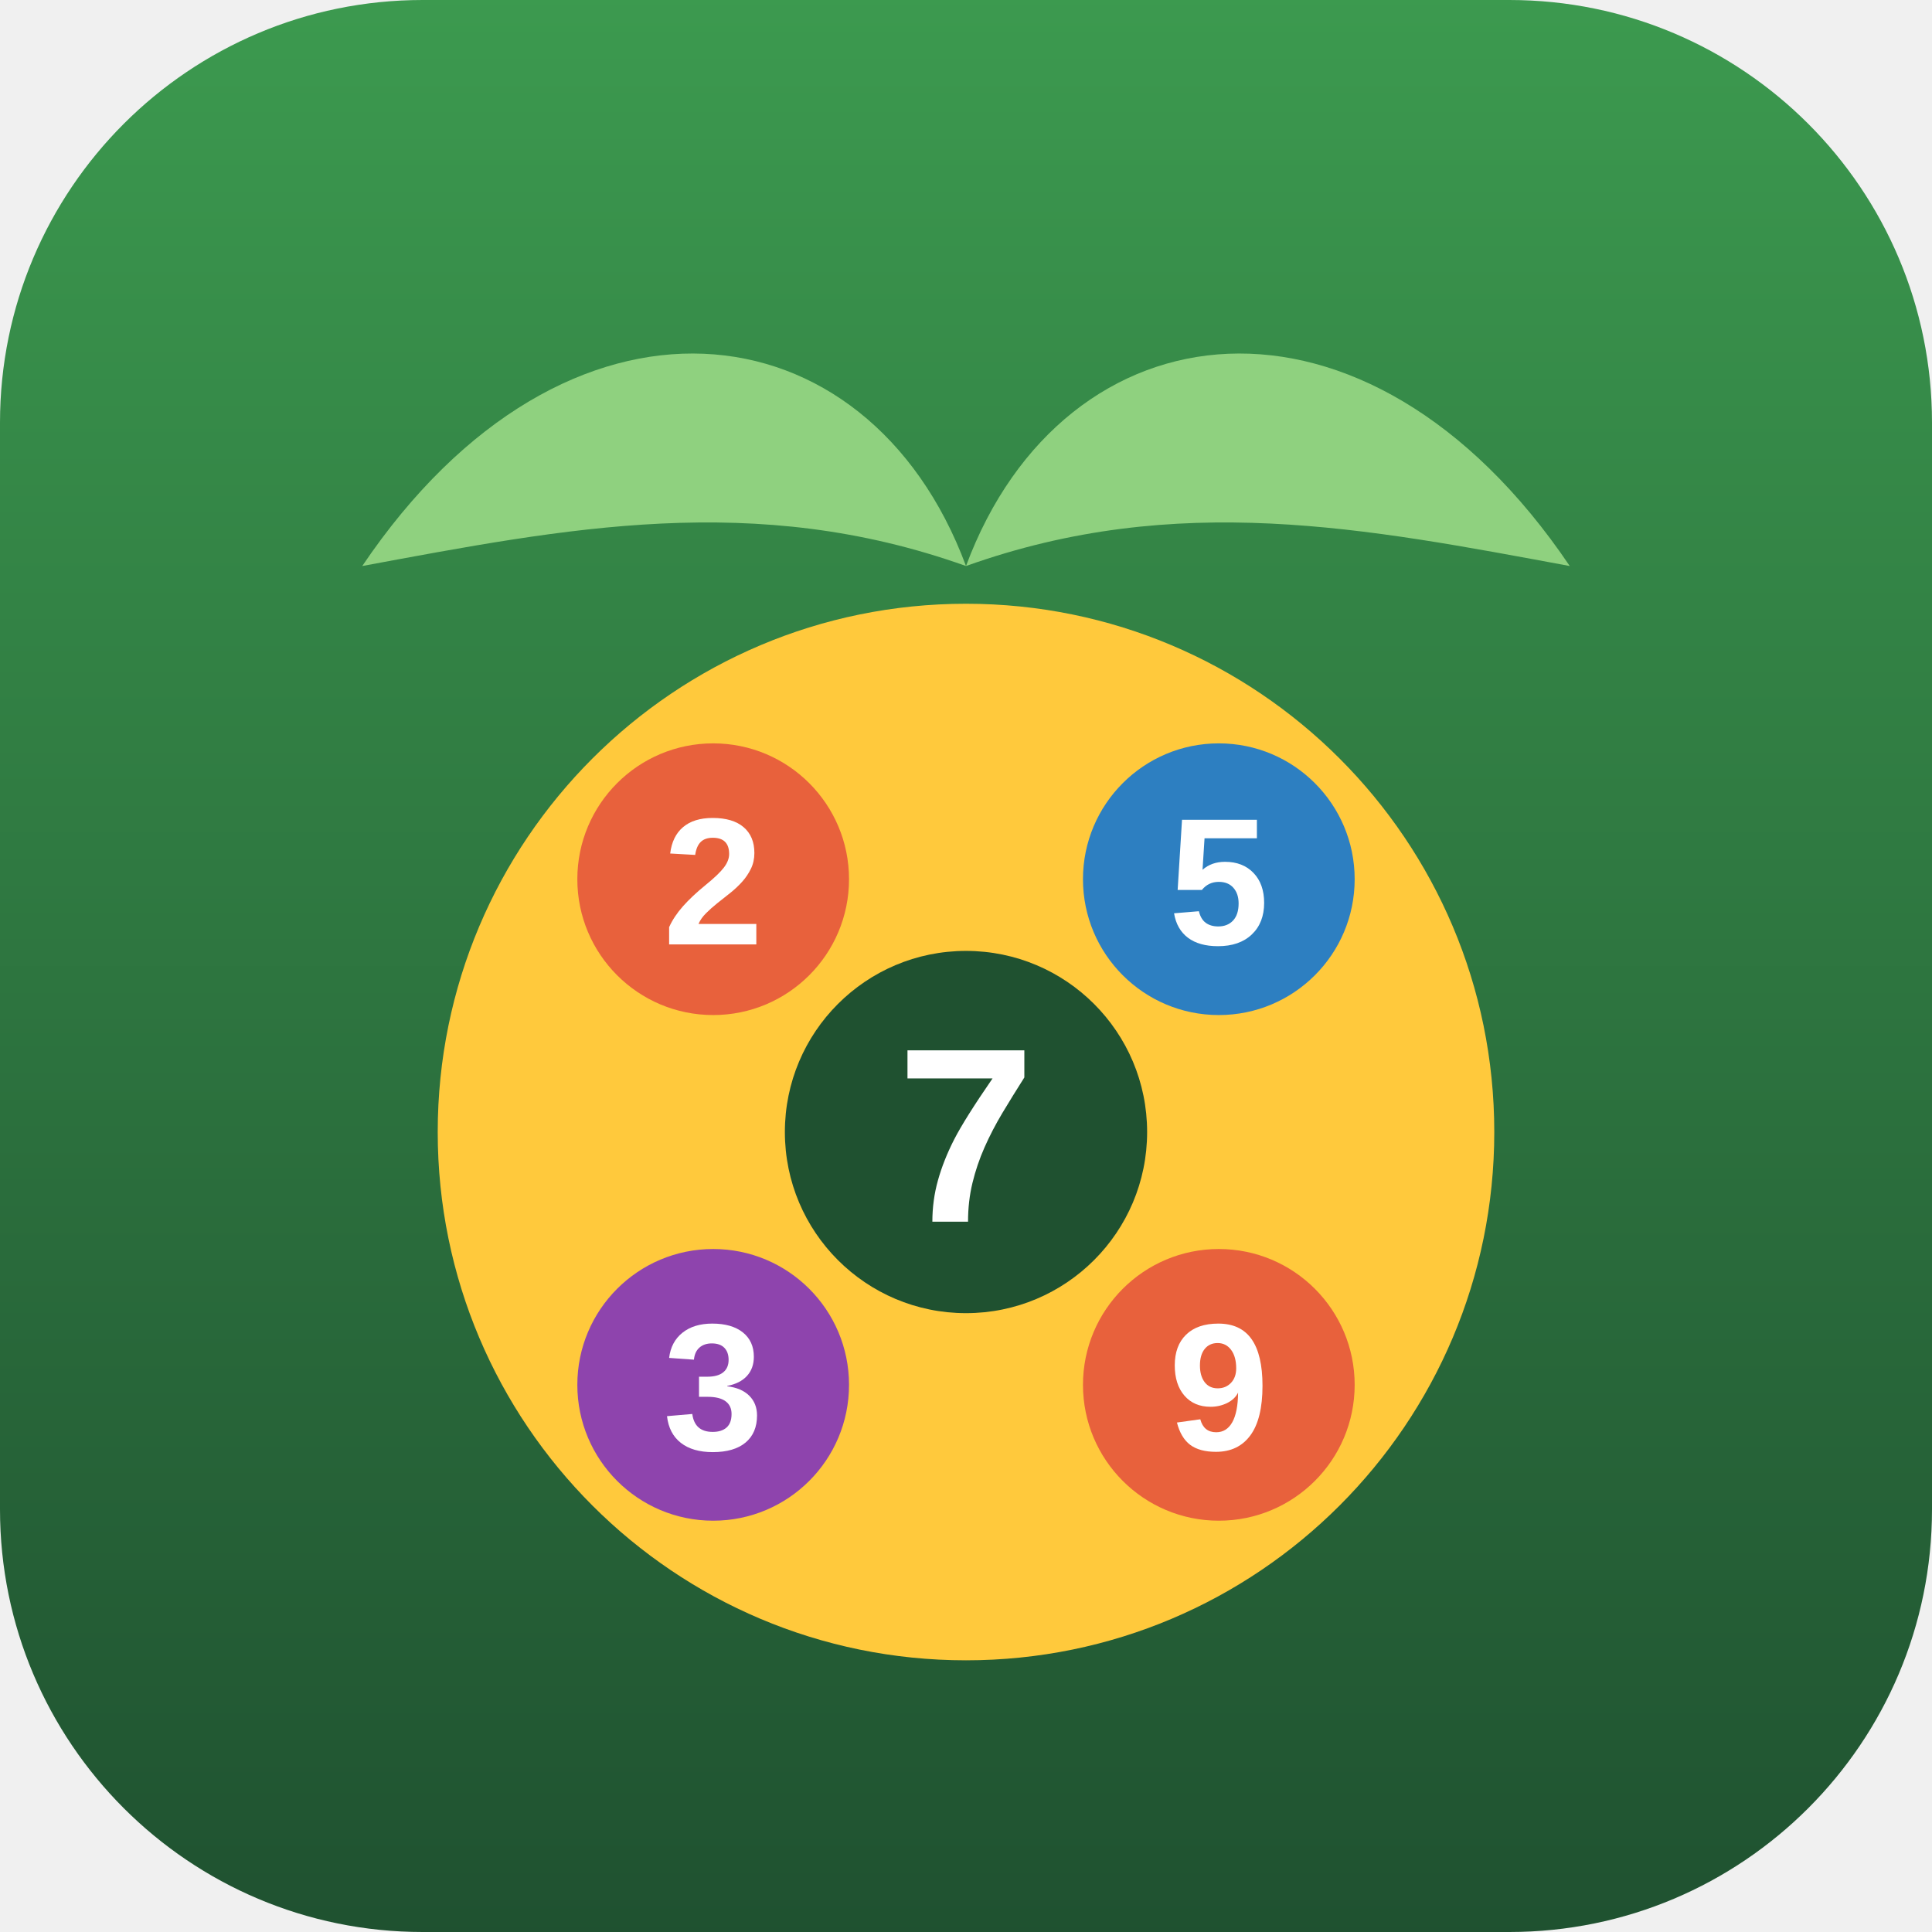
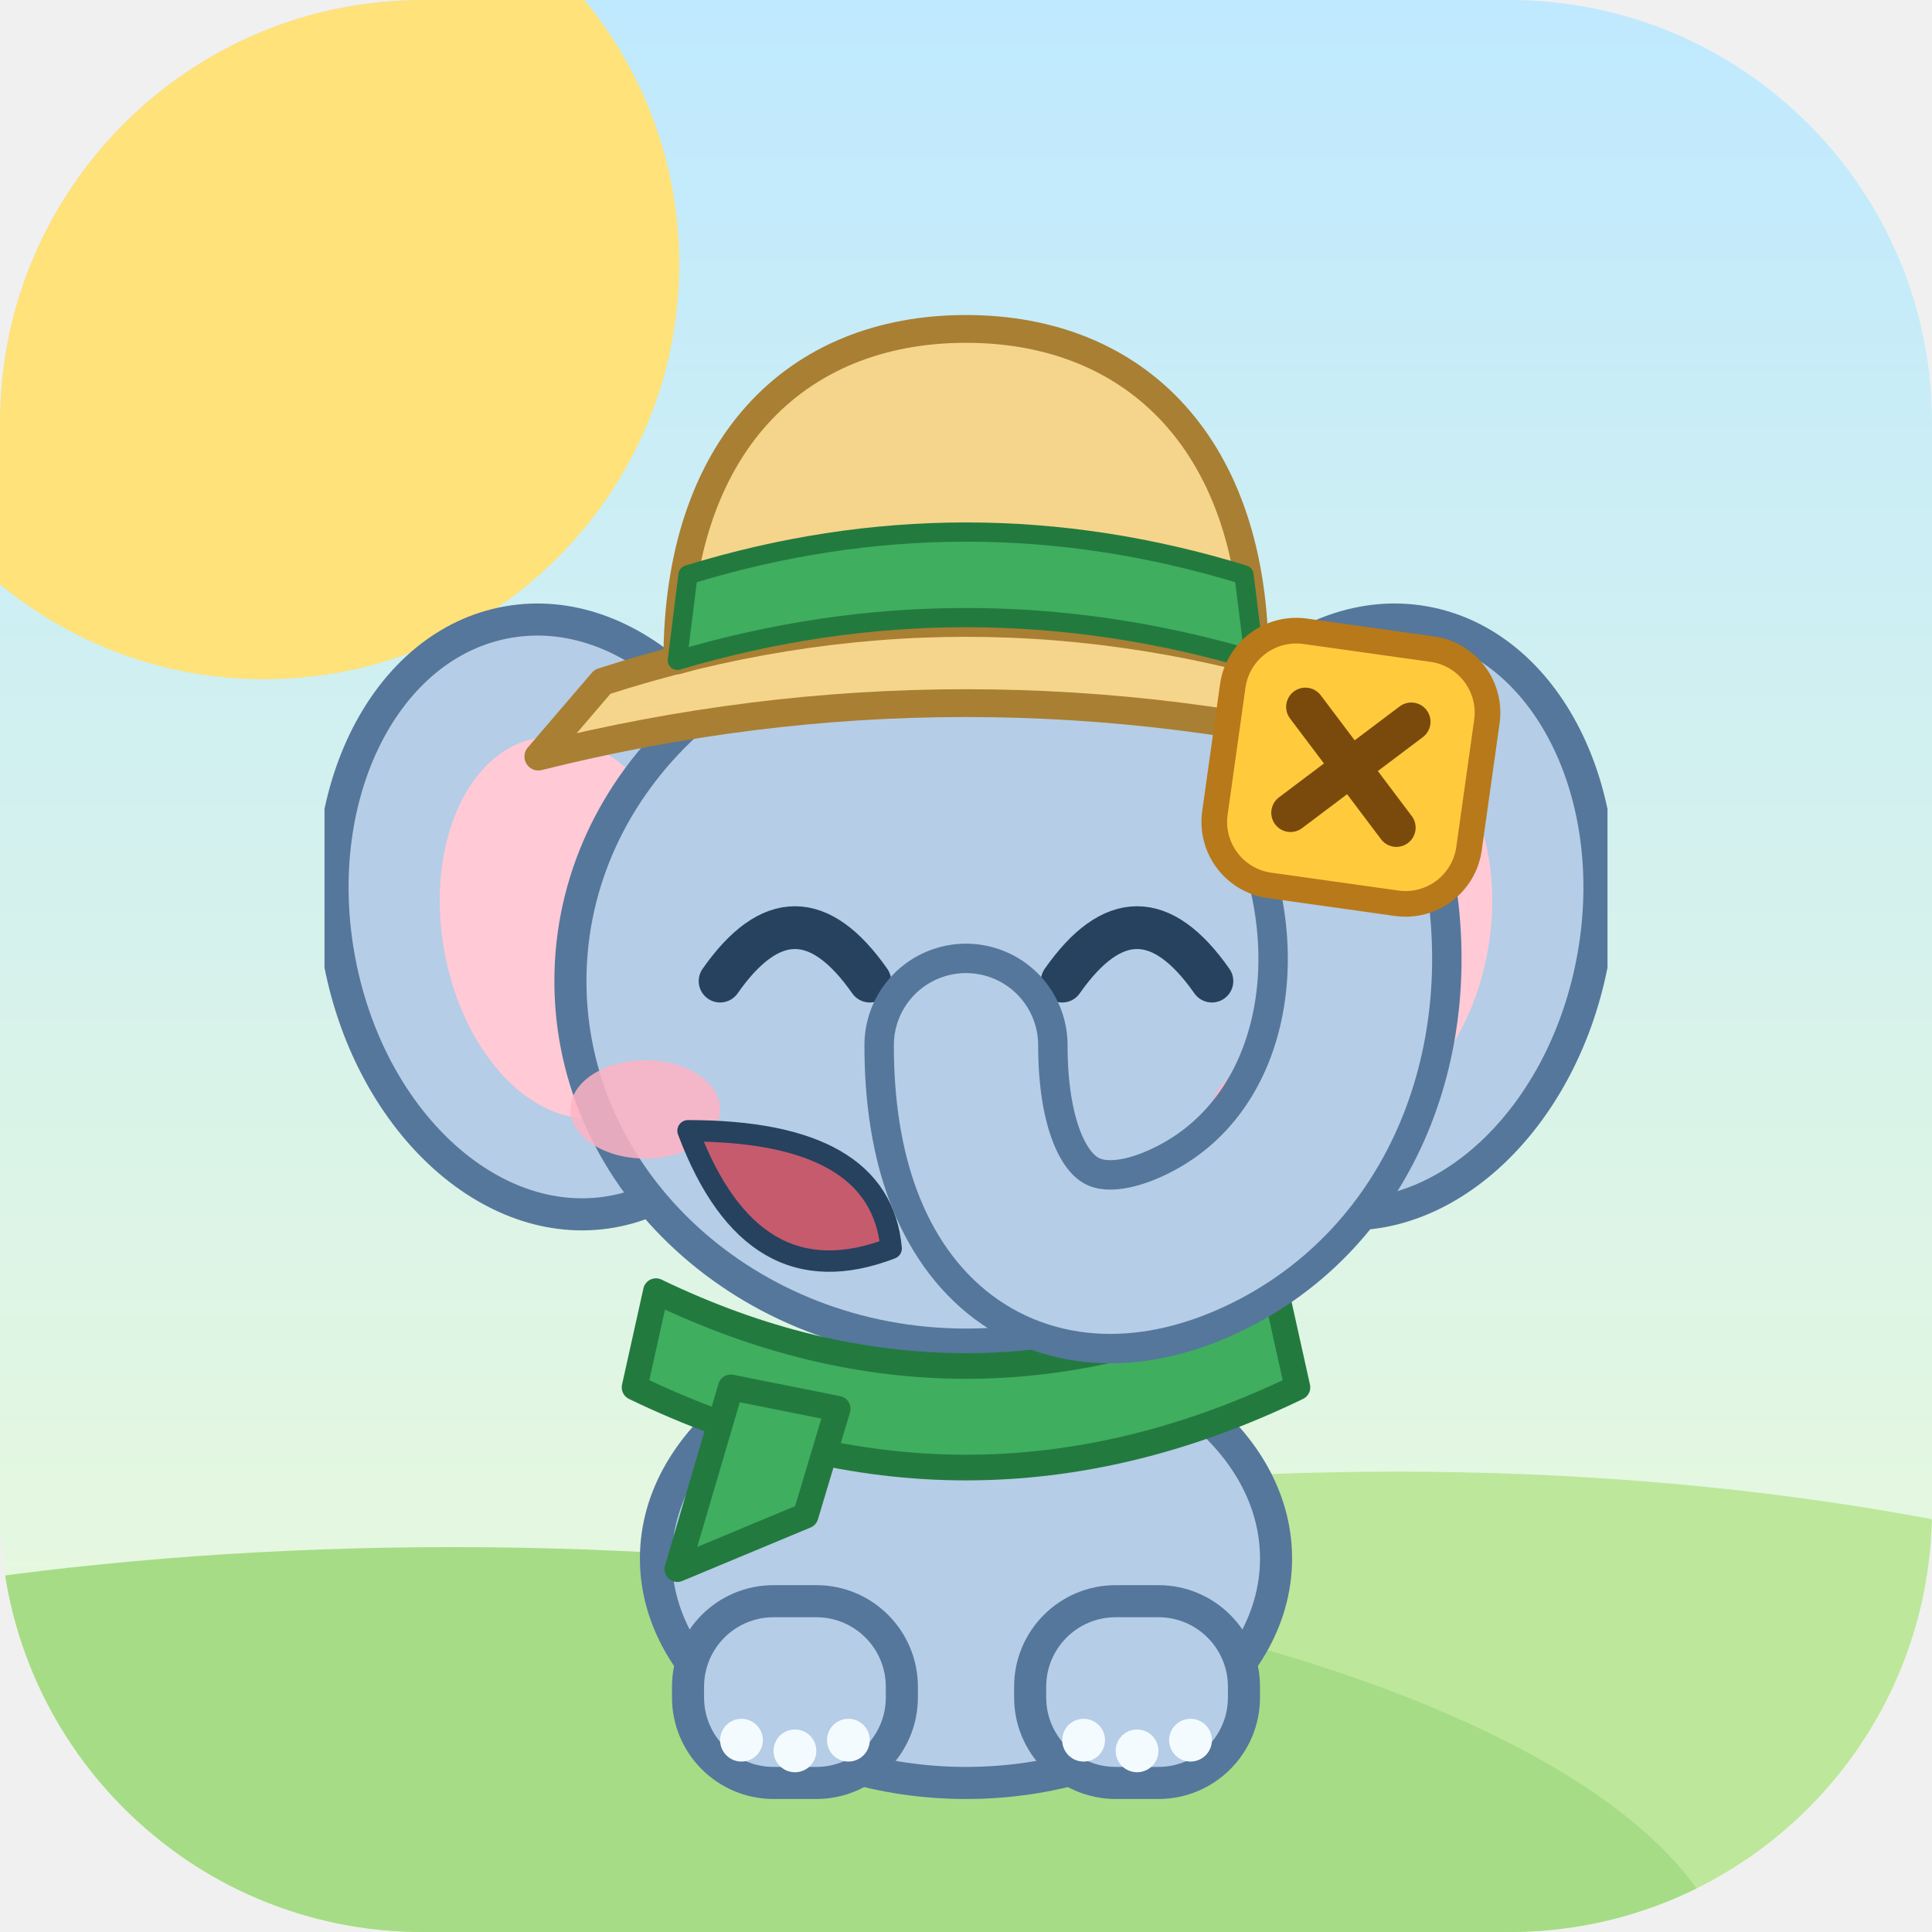
<svg xmlns="http://www.w3.org/2000/svg" viewBox="0 0 512 512">
  <defs>
-     <linearGradient id="bg" x1="0" y1="0" x2="0" y2="1">
-       <stop offset="0" stop-color="#3c9a4f" />
-       <stop offset="1" stop-color="#1f5130" />
+     <linearGradient id="sky" x1="0" y1="0" x2="0" y2="1">
+       <stop offset="0" stop-color="#bfe9ff" />
+       <stop offset="1" stop-color="#eefbd8" />
    </linearGradient>
+     <clipPath id="box">
+       <rect width="512" height="512" rx="112" />
+     </clipPath>
  </defs>
-   <rect width="512" height="512" rx="112" fill="url(#bg)" />
-   <path d="M96 150 C150 70 230 80 256 150 C200 130 150 140 96 150Z" fill="#8fd17f" />
-   <path d="M416 150 C362 70 282 80 256 150 C312 130 362 140 416 150Z" fill="#8fd17f" />
-   <circle cx="256" cy="300" r="140" fill="#ffc93c" />
-   <g font-family="Arial Rounded MT Bold, Arial, sans-serif" font-weight="900" text-anchor="middle" fill="#fff">
-     <circle cx="189" cy="233" r="36" fill="#e8613c" />
-     <text x="189" y="250.28" font-size="48">2</text>
-     <circle cx="323" cy="233" r="36" fill="#2d7fc1" />
-     <text x="323" y="250.28" font-size="48">5</text>
-     <circle cx="189" cy="367" r="36" fill="#8e44ad" />
-     <text x="189" y="384.28" font-size="48">3</text>
-     <circle cx="323" cy="367" r="36" fill="#e8613c" />
-     <text x="323" y="384.28" font-size="48">9</text>
-     <circle cx="256" cy="300" r="48" fill="#1f5130" />
-     <text x="256" y="323.76" font-size="66">7</text>
+   <g clip-path="url(#box)">
+     <rect width="512" height="512" fill="url(#sky)" />
+     <circle cx="70" cy="70" r="110" fill="#ffe27a" />
+     <ellipse cx="370" cy="520" rx="330" ry="130" fill="#bde79a" />
+     <ellipse cx="120" cy="530" rx="340" ry="120" fill="#a6dc86" />
+     <svg x="86" y="56" width="340" height="425" viewBox="0 0 120 150">
+       <g stroke="#55779b" stroke-width="3">
+         <ellipse cx="22" cy="66" rx="21" ry="28" fill="#b5cde6" transform="rotate(-10 22 66)" />
+         <ellipse cx="98" cy="66" rx="21" ry="28" fill="#b5cde6" transform="rotate(10 98 66)" />
+       </g>
+       <ellipse cx="23" cy="67" rx="12" ry="18" fill="#ffc9d6" transform="rotate(-10 23 67)" />
+       <ellipse cx="97" cy="67" rx="12" ry="18" fill="#ffc9d6" transform="rotate(10 97 67)" />
+       <ellipse cx="60" cy="126" rx="29" ry="21" fill="#b5cde6" stroke="#55779b" stroke-width="3" />
+       <g fill="#b5cde6" stroke="#55779b" stroke-width="3">
+         <rect x="34" y="130" width="20" height="17" rx="8" />
+         <rect x="66" y="130" width="20" height="17" rx="8" />
+       </g>
+       <g fill="#f4fbff">
+         <circle cx="39" cy="143" r="2" />
+         <circle cx="44" cy="144" r="2" />
+         <circle cx="49" cy="143" r="2" />
+         <circle cx="71" cy="143" r="2" />
+         <circle cx="76" cy="144" r="2" />
+         <circle cx="81" cy="143" r="2" />
+       </g>
+       <ellipse cx="60" cy="72" rx="37" ry="34" fill="#b5cde6" stroke="#55779b" stroke-width="3" />
+       <path d="M31 101q29 14 58 0l2 9q-31 15-62 0z" fill="#3fae5f" stroke="#237a3f" stroke-width="2.4" stroke-linejoin="round" />
+       <path d="M38 110l-5 17 12-5 3-10z" fill="#3fae5f" stroke="#237a3f" stroke-width="2.4" stroke-linejoin="round" />
+       <path d="M26 44q34-11 68 0l6 7q-40-10-80 0z" fill="#f5d58b" stroke="#a97f33" stroke-width="2.6" stroke-linejoin="round" />
+       <path d="M33 42c0-20 11-31 27-31s27 11 27 31q-27-8-54 0z" fill="#f5d58b" stroke="#a97f33" stroke-width="2.6" stroke-linejoin="round" />
+       <path d="M33 42q27-8 54 0l-1-8q-26-8-52 0z" fill="#3fae5f" stroke="#237a3f" stroke-width="1.8" stroke-linejoin="round" />
+       <ellipse cx="30" cy="84" rx="7" ry="4.6" fill="#ffb3c4" opacity=".85" />
+       <ellipse cx="90" cy="84" rx="7" ry="4.6" fill="#ffb3c4" opacity=".85" />
+       <path d="M37 72q7-10 14 0M69 72q7-10 14 0" fill="none" stroke="#26425e" stroke-width="4" stroke-linecap="round" />
+       <path d="M34 86q6 16 19 11q-1-11-19-11z" fill="#c75b6e" stroke="#26425e" stroke-width="2" stroke-linejoin="round" />
+       <path d="M60 78C60 96 70 102 82 96C94 90 99 76 96 62" fill="none" stroke="#55779b" stroke-width="19" stroke-linecap="round" />
+       <path d="M60 78C60 96 70 102 82 96C94 90 99 76 96 62" fill="none" stroke="#b5cde6" stroke-width="13.5" stroke-linecap="round" />
+       <g transform="translate(96 52) rotate(8)">
+         <rect x="-12" y="-12" width="24" height="24" rx="6" fill="#ffcb3d" stroke="#b8791a" stroke-width="2.4" />
+         <path d="M-5-5L5 5M5-5L-5 5" stroke="#7a4a0c" stroke-width="3.6" stroke-linecap="round" />
+       </g>
+     </svg>
  </g>
</svg>
